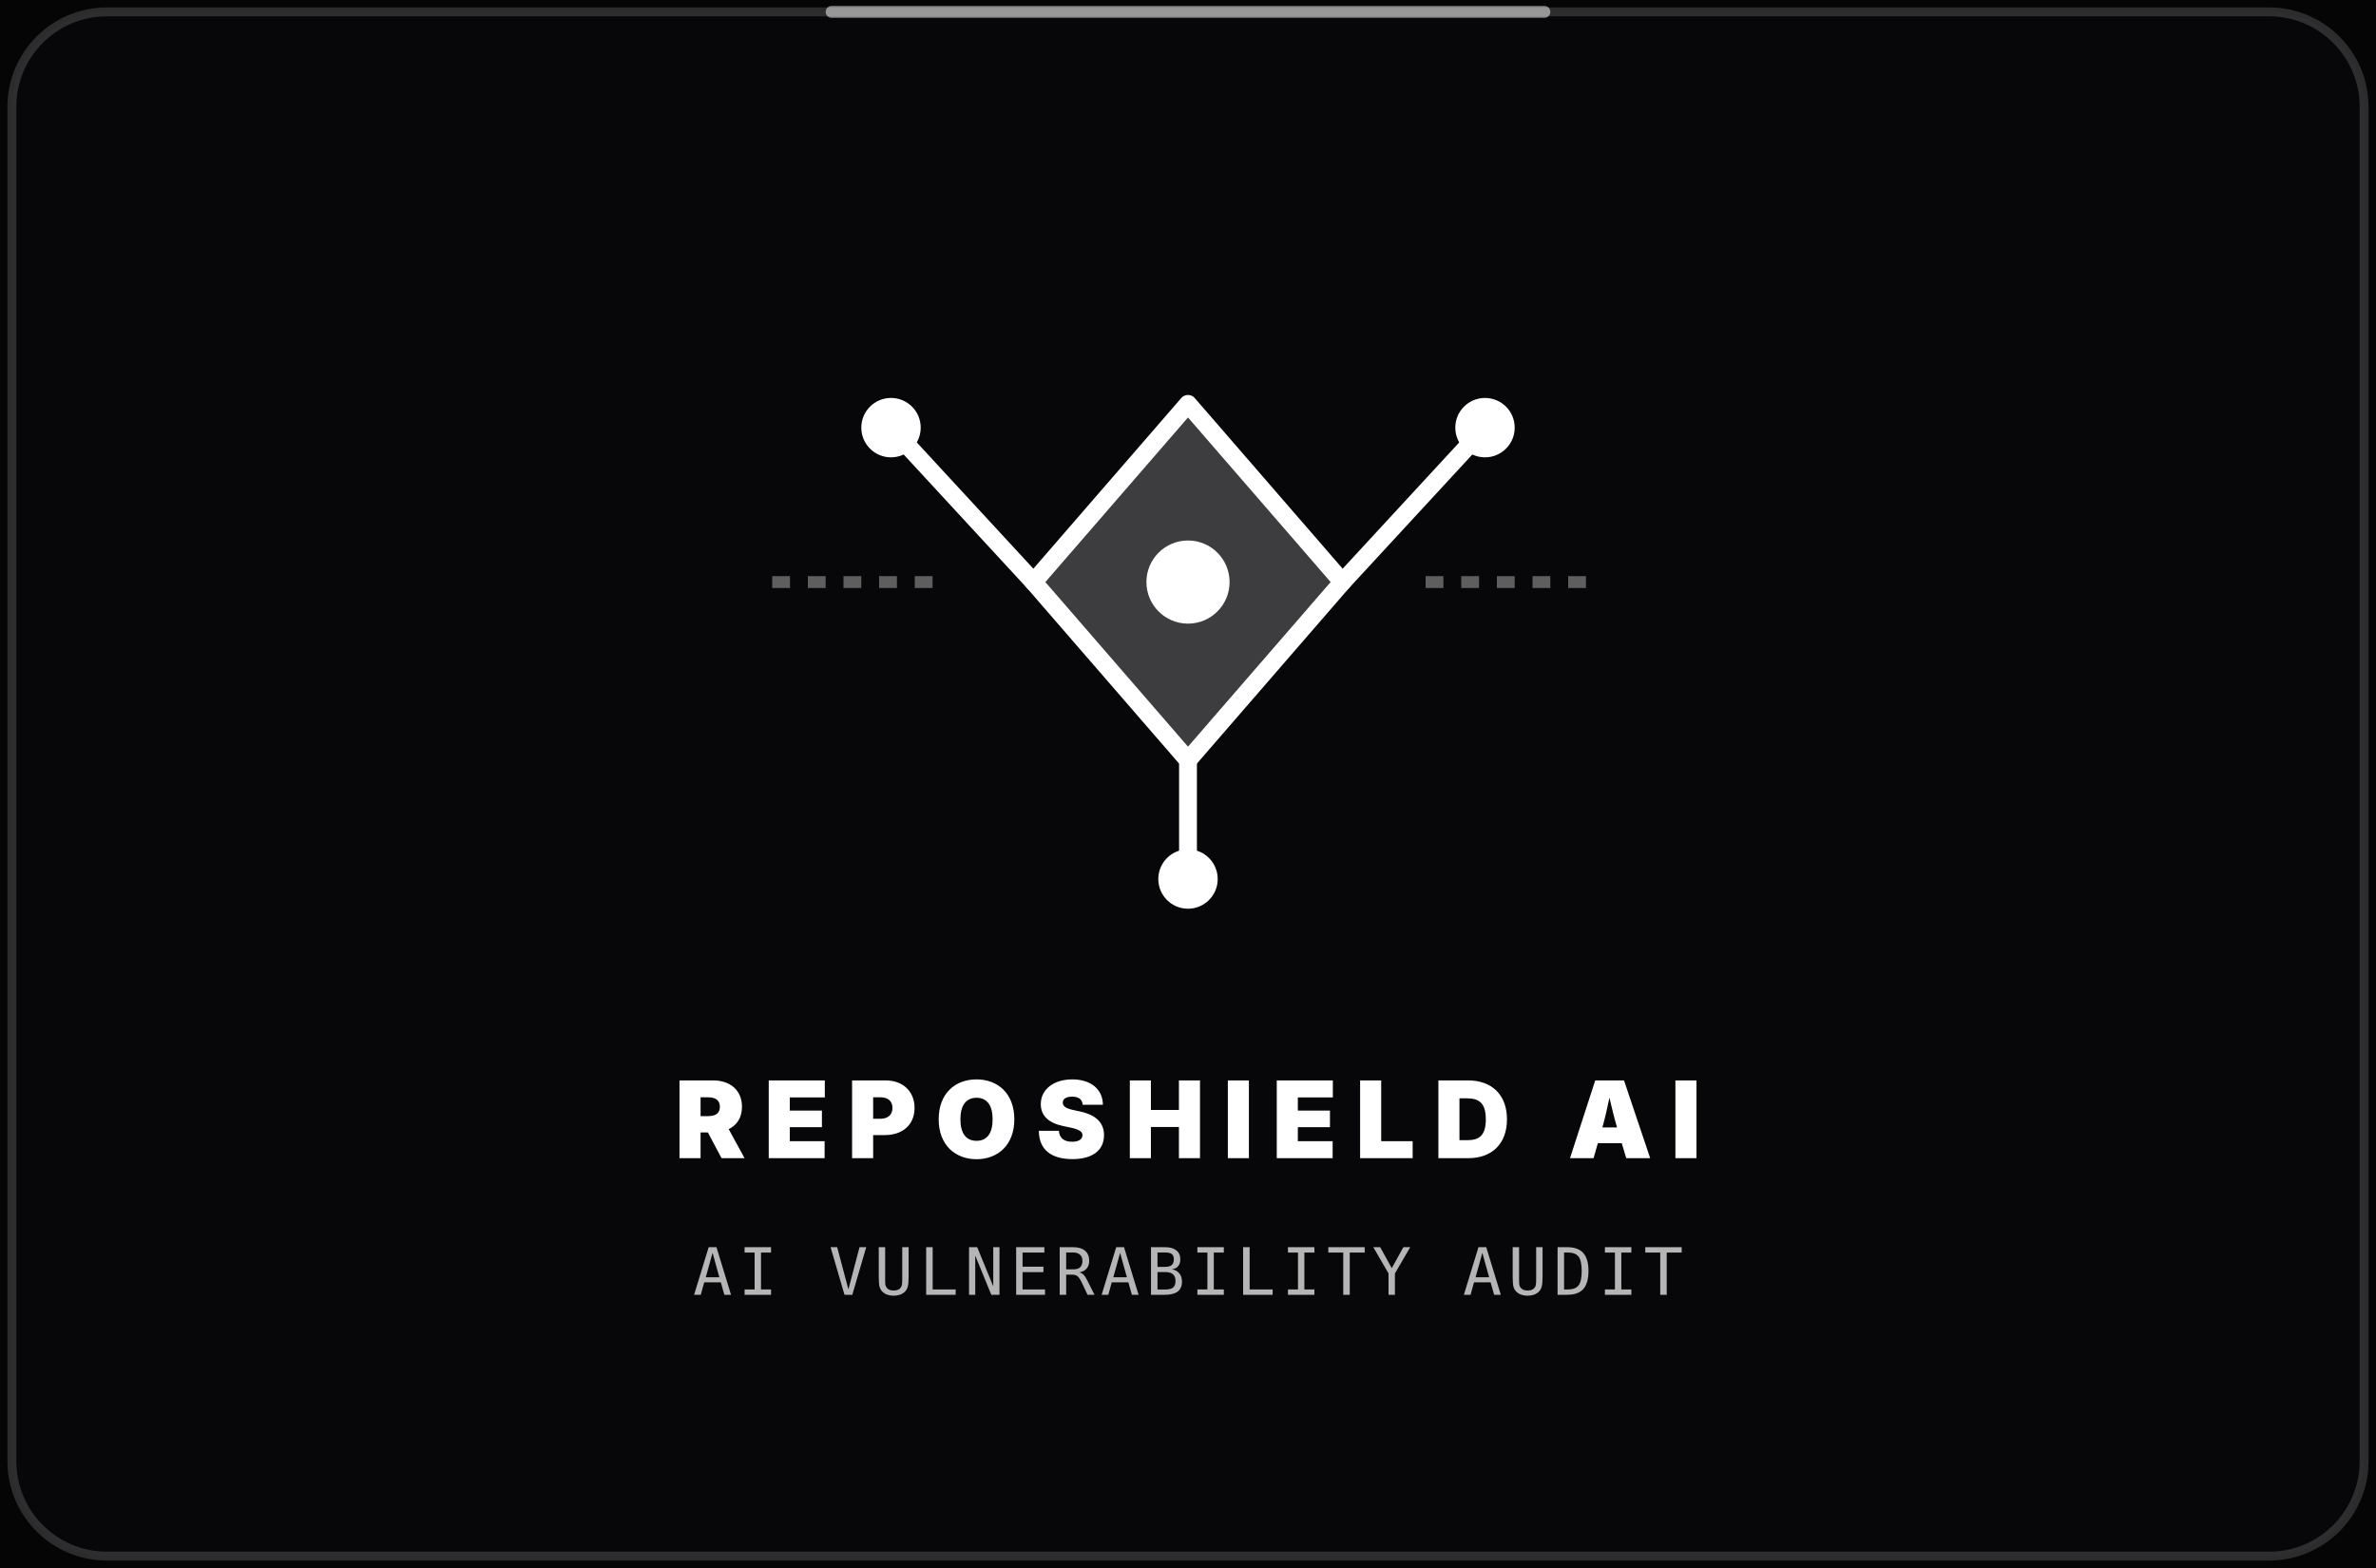
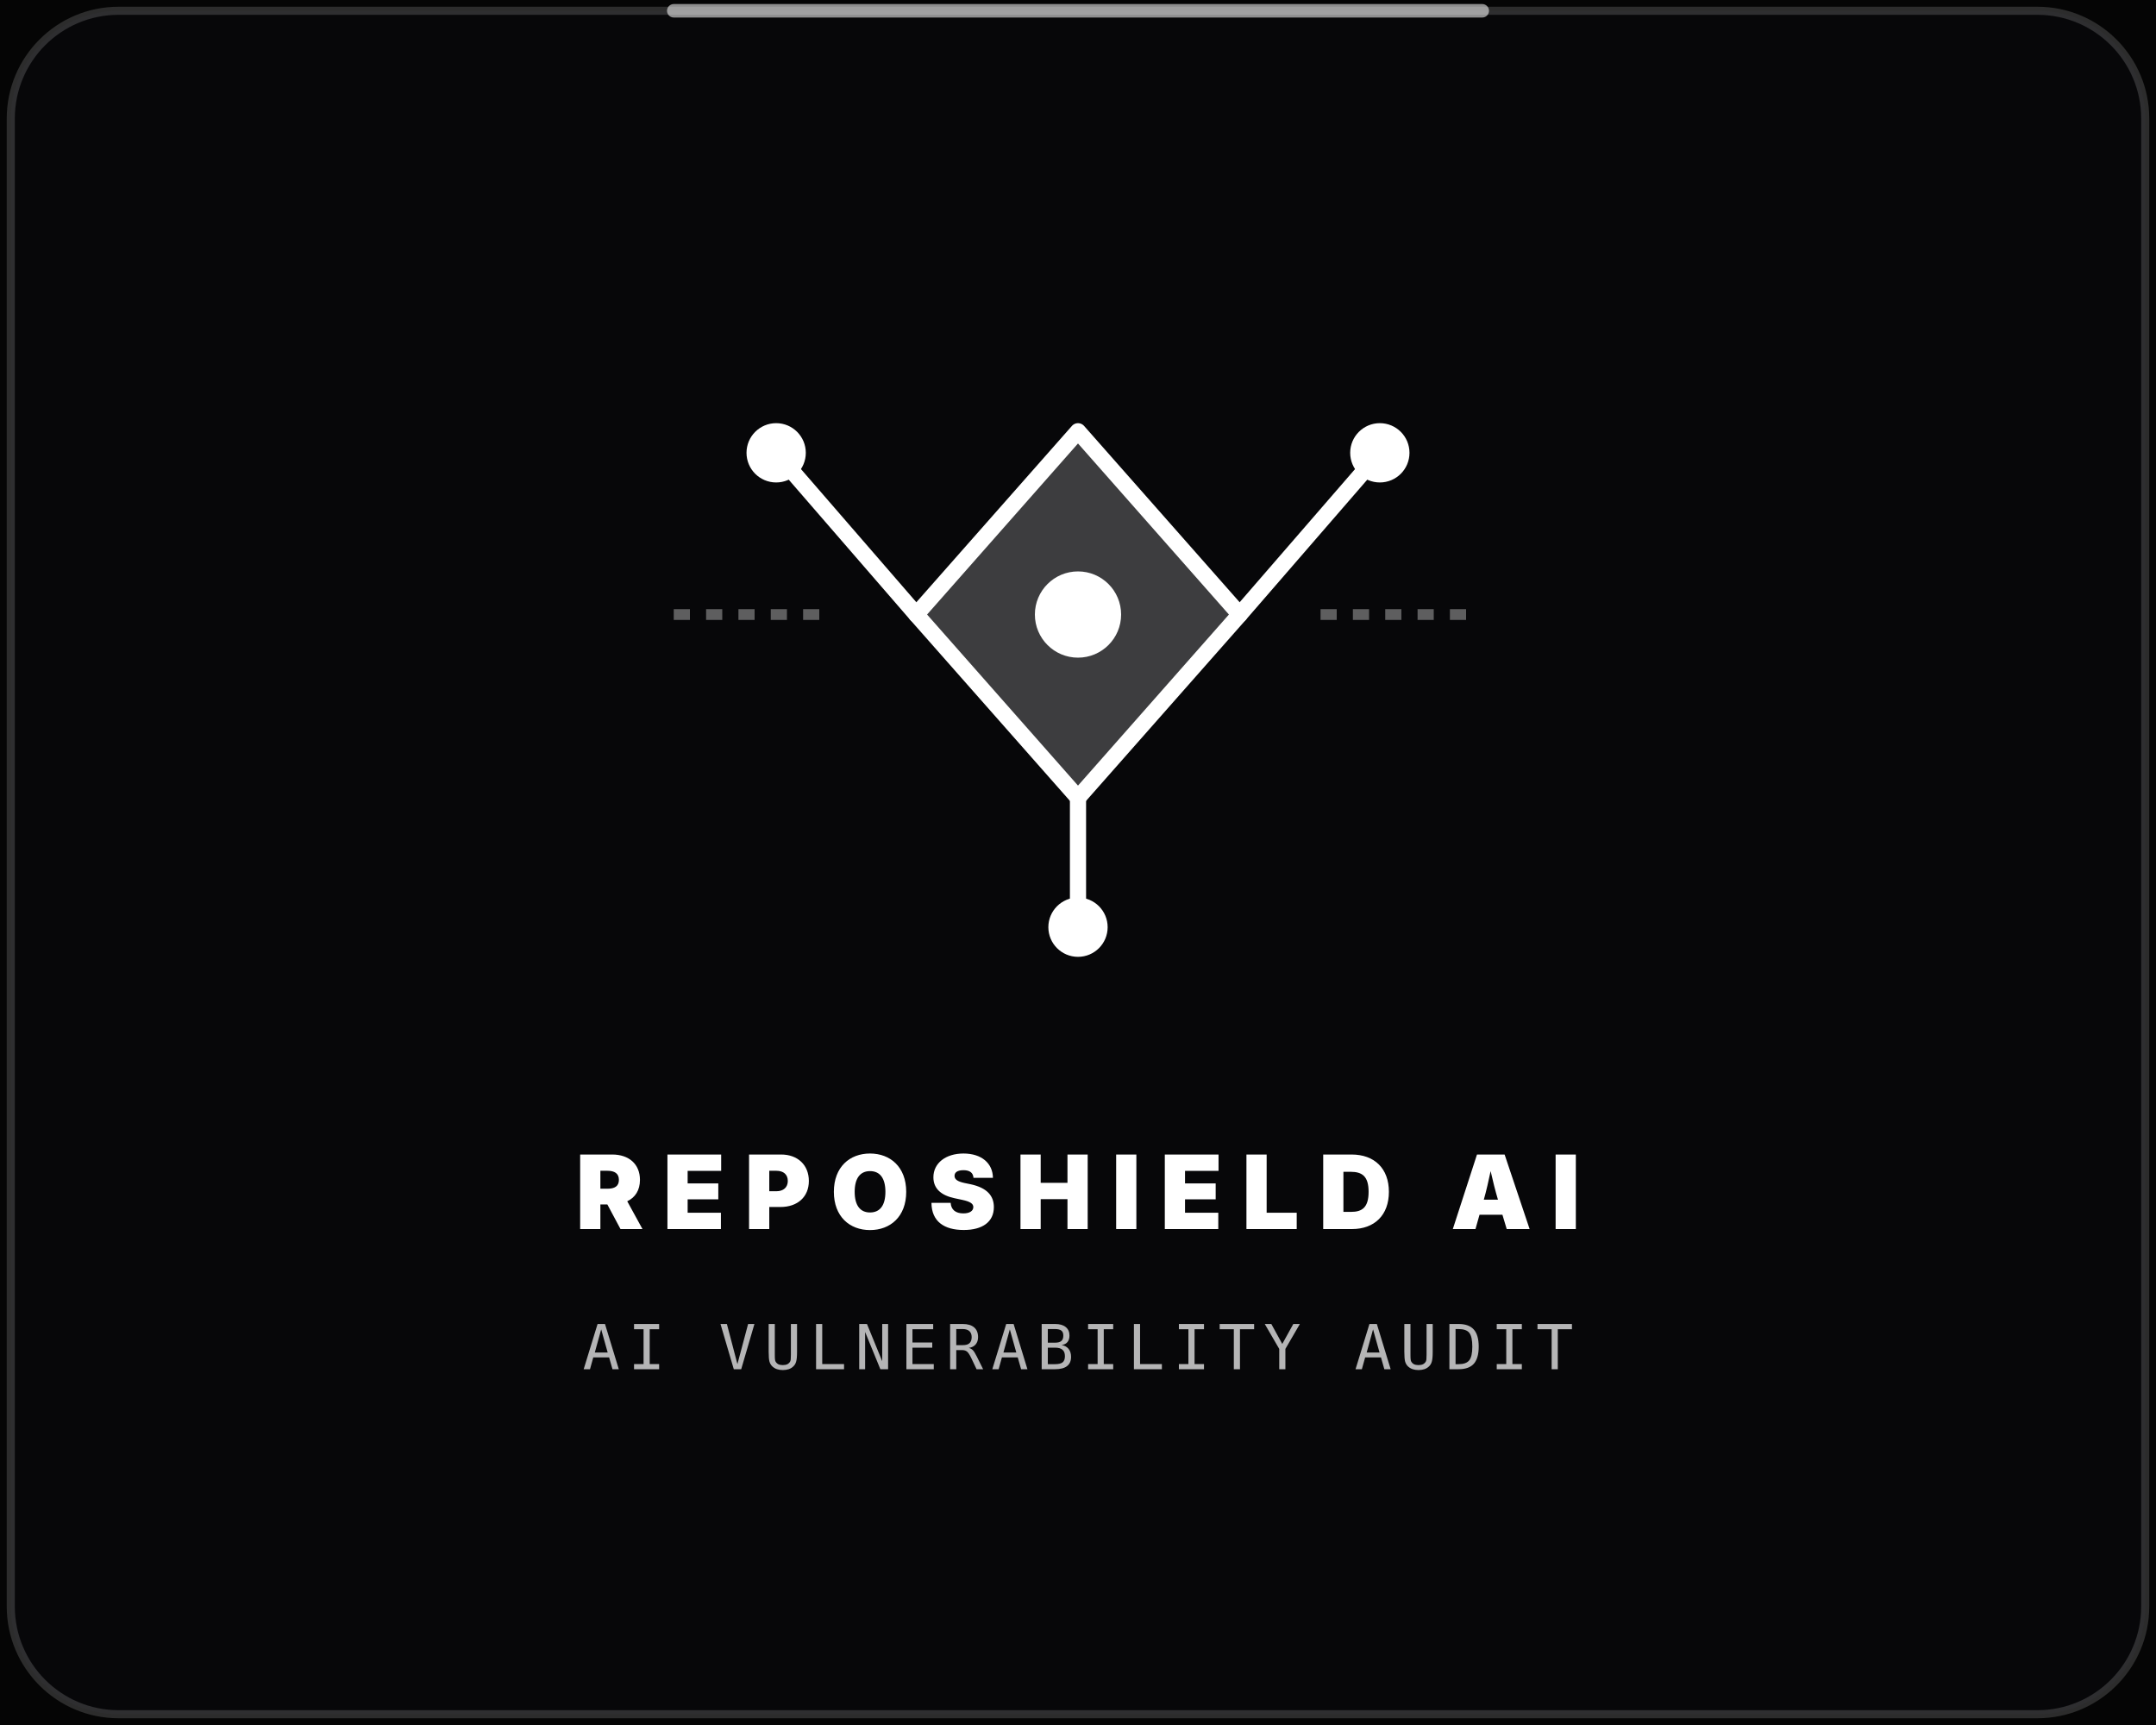
- <svg xmlns="http://www.w3.org/2000/svg" viewBox="0 0 400 264" width="400" height="264">
-   <rect width="400" height="264" fill="#050505" />
-   <rect x="2" y="2" width="396" height="260" rx="16" fill="#070709" stroke="rgba(255, 255, 255, 0.16)" stroke-width="1.5" />
-   <path d="M 140 2 Q 200 2 260 2" stroke="rgba(255, 255, 255, 0.5)" stroke-width="2" stroke-linecap="round" />
-   <polygon points="200,68 226,98 200,128 174,98" fill="rgba(255, 255, 255, 0.22)" stroke="#ffffff" stroke-width="3" stroke-linejoin="round" />
-   <circle cx="200" cy="98" r="7" fill="#ffffff" />
-   <path d="M 174 98 L 150 72" fill="none" stroke="#ffffff" stroke-width="3" stroke-linecap="round" />
-   <circle cx="150" cy="72" r="5" fill="#ffffff" />
-   <path d="M 226 98 L 250 72" fill="none" stroke="#ffffff" stroke-width="3" stroke-linecap="round" />
-   <circle cx="250" cy="72" r="5" fill="#ffffff" />
-   <line x1="200" y1="128" x2="200" y2="148" stroke="#ffffff" stroke-width="3" stroke-linecap="round" />
-   <circle cx="200" cy="148" r="5" fill="#ffffff" />
-   <line x1="130" y1="98" x2="160" y2="98" stroke="rgba(255, 255, 255, 0.35)" stroke-width="2" stroke-dasharray="3 3" />
-   <line x1="240" y1="98" x2="270" y2="98" stroke="rgba(255, 255, 255, 0.35)" stroke-width="2" stroke-dasharray="3 3" />
-   <text x="200" y="195" font-family="system-ui, -apple-system, sans-serif" font-weight="900" font-size="18" fill="#ffffff" text-anchor="middle" letter-spacing="3">REPOSHIELD AI</text>
-   <text x="200" y="218" font-family="monospace" font-size="11" fill="rgba(255, 255, 255, 0.7)" text-anchor="middle" letter-spacing="1">AI VULNERABILITY AUDIT</text>
+ <svg xmlns="http://www.w3.org/2000/svg" viewBox="0 0 400 320" width="400" height="320">
+   <rect width="400" height="320" fill="#050505" />
+   <rect x="2" y="2" width="396" height="316" rx="20" fill="#070709" stroke="rgba(255, 255, 255, 0.16)" stroke-width="1.5" />
+   <path d="M 125 2 Q 200 2 275 2" stroke="rgba(255, 255, 255, 0.55)" stroke-width="2.5" stroke-linecap="round" />
+   <polygon points="200,80 230,114 200,148 170,114" fill="rgba(255, 255, 255, 0.22)" stroke="#ffffff" stroke-width="3" stroke-linejoin="round" />
+   <circle cx="200" cy="114" r="8" fill="#ffffff" />
+   <path d="M 170 114 L 144 84" fill="none" stroke="#ffffff" stroke-width="3" stroke-linecap="round" />
+   <circle cx="144" cy="84" r="5.5" fill="#ffffff" />
+   <path d="M 230 114 L 256 84" fill="none" stroke="#ffffff" stroke-width="3" stroke-linecap="round" />
+   <circle cx="256" cy="84" r="5.5" fill="#ffffff" />
+   <line x1="200" y1="148" x2="200" y2="172" stroke="#ffffff" stroke-width="3" stroke-linecap="round" />
+   <circle cx="200" cy="172" r="5.5" fill="#ffffff" />
+   <line x1="125" y1="114" x2="155" y2="114" stroke="rgba(255, 255, 255, 0.35)" stroke-width="2" stroke-dasharray="3 3" />
+   <line x1="245" y1="114" x2="275" y2="114" stroke="rgba(255, 255, 255, 0.35)" stroke-width="2" stroke-dasharray="3 3" />
+   <text x="200" y="228" font-family="system-ui, -apple-system, sans-serif" font-weight="900" font-size="19" fill="#ffffff" text-anchor="middle" letter-spacing="3.5">REPOSHIELD AI</text>
+   <text x="200" y="254" font-family="monospace" font-size="11.5" fill="rgba(255, 255, 255, 0.7)" text-anchor="middle" letter-spacing="1.5">AI VULNERABILITY AUDIT</text>
</svg>
